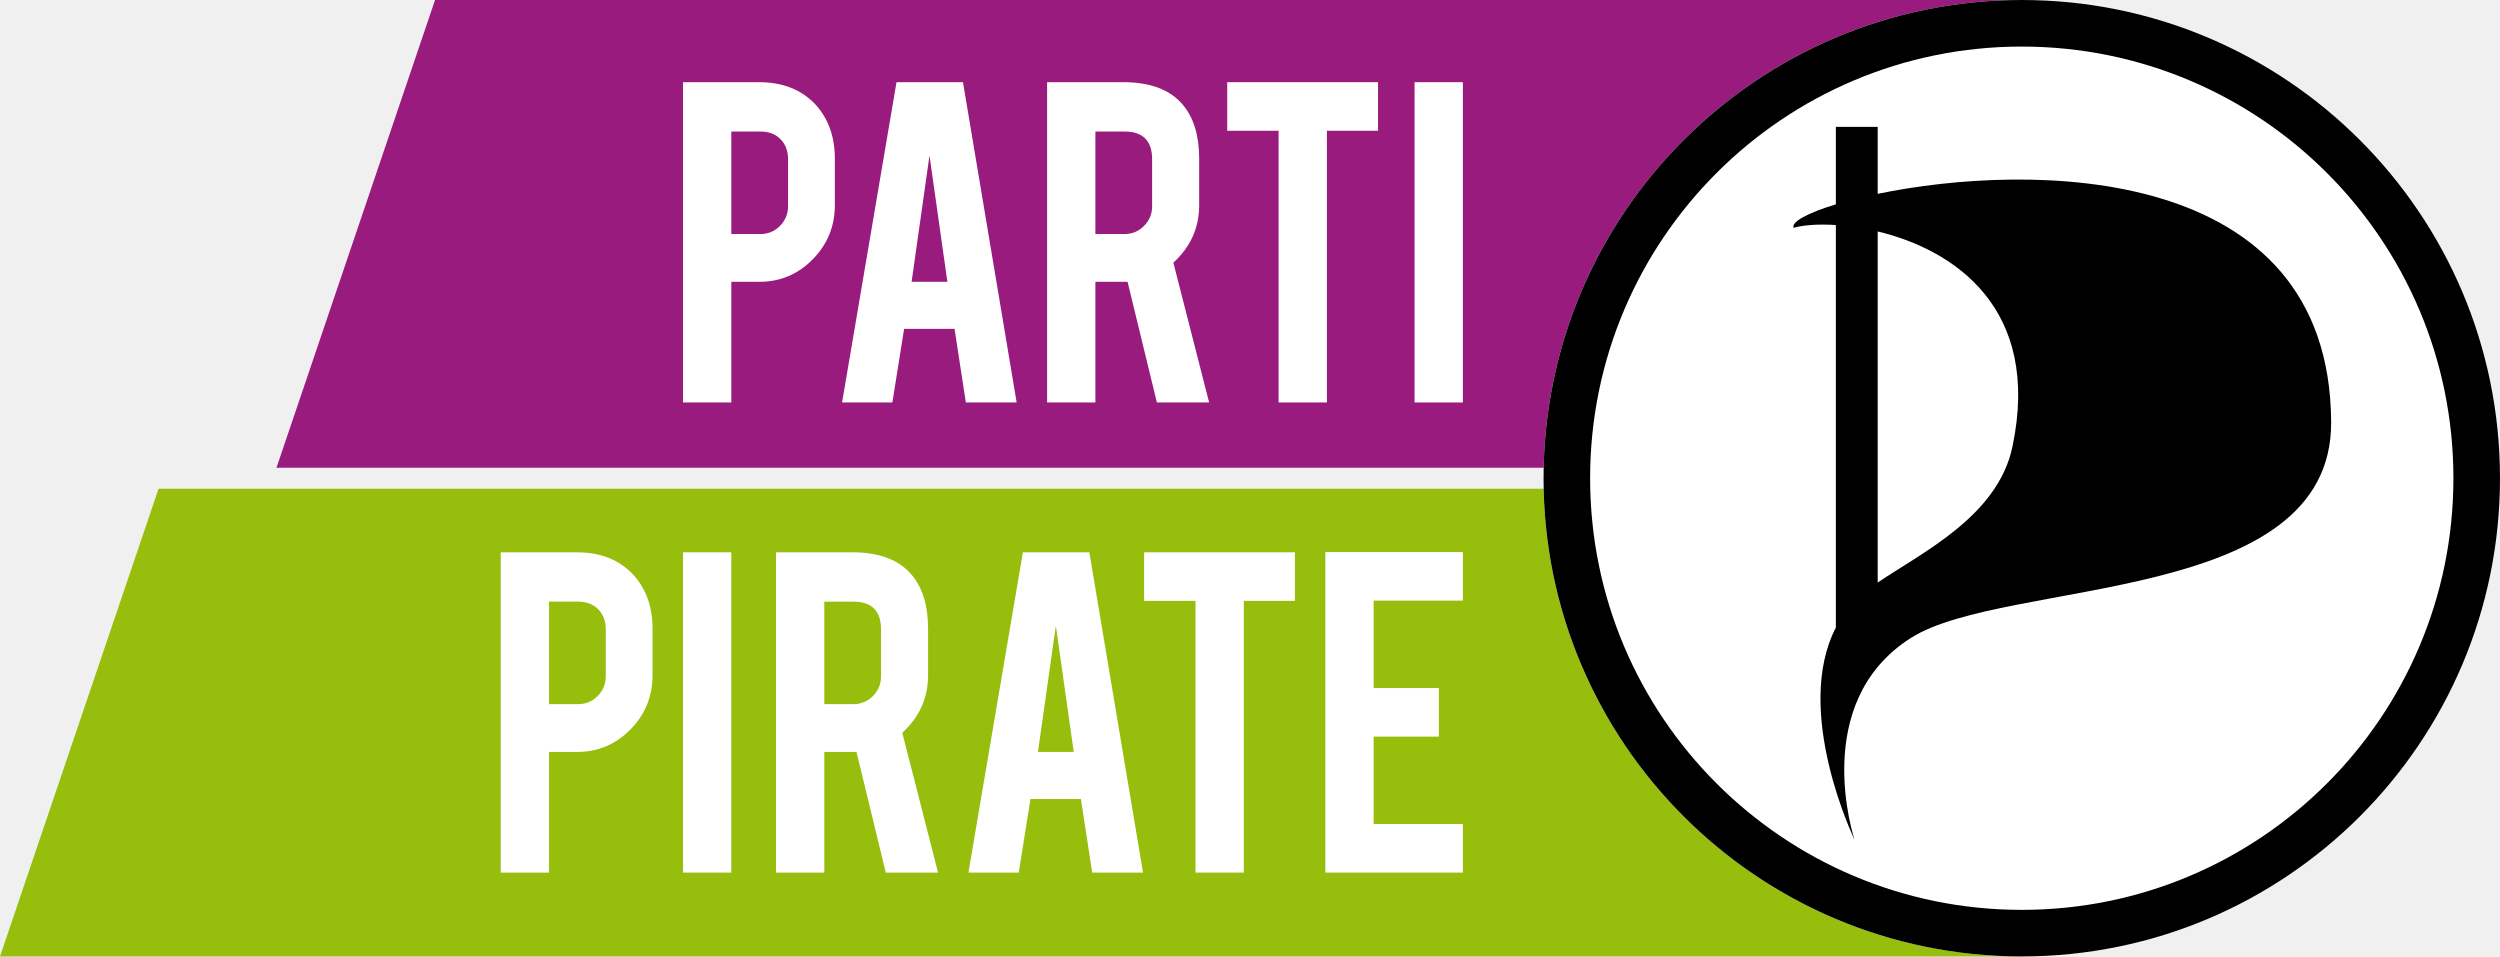
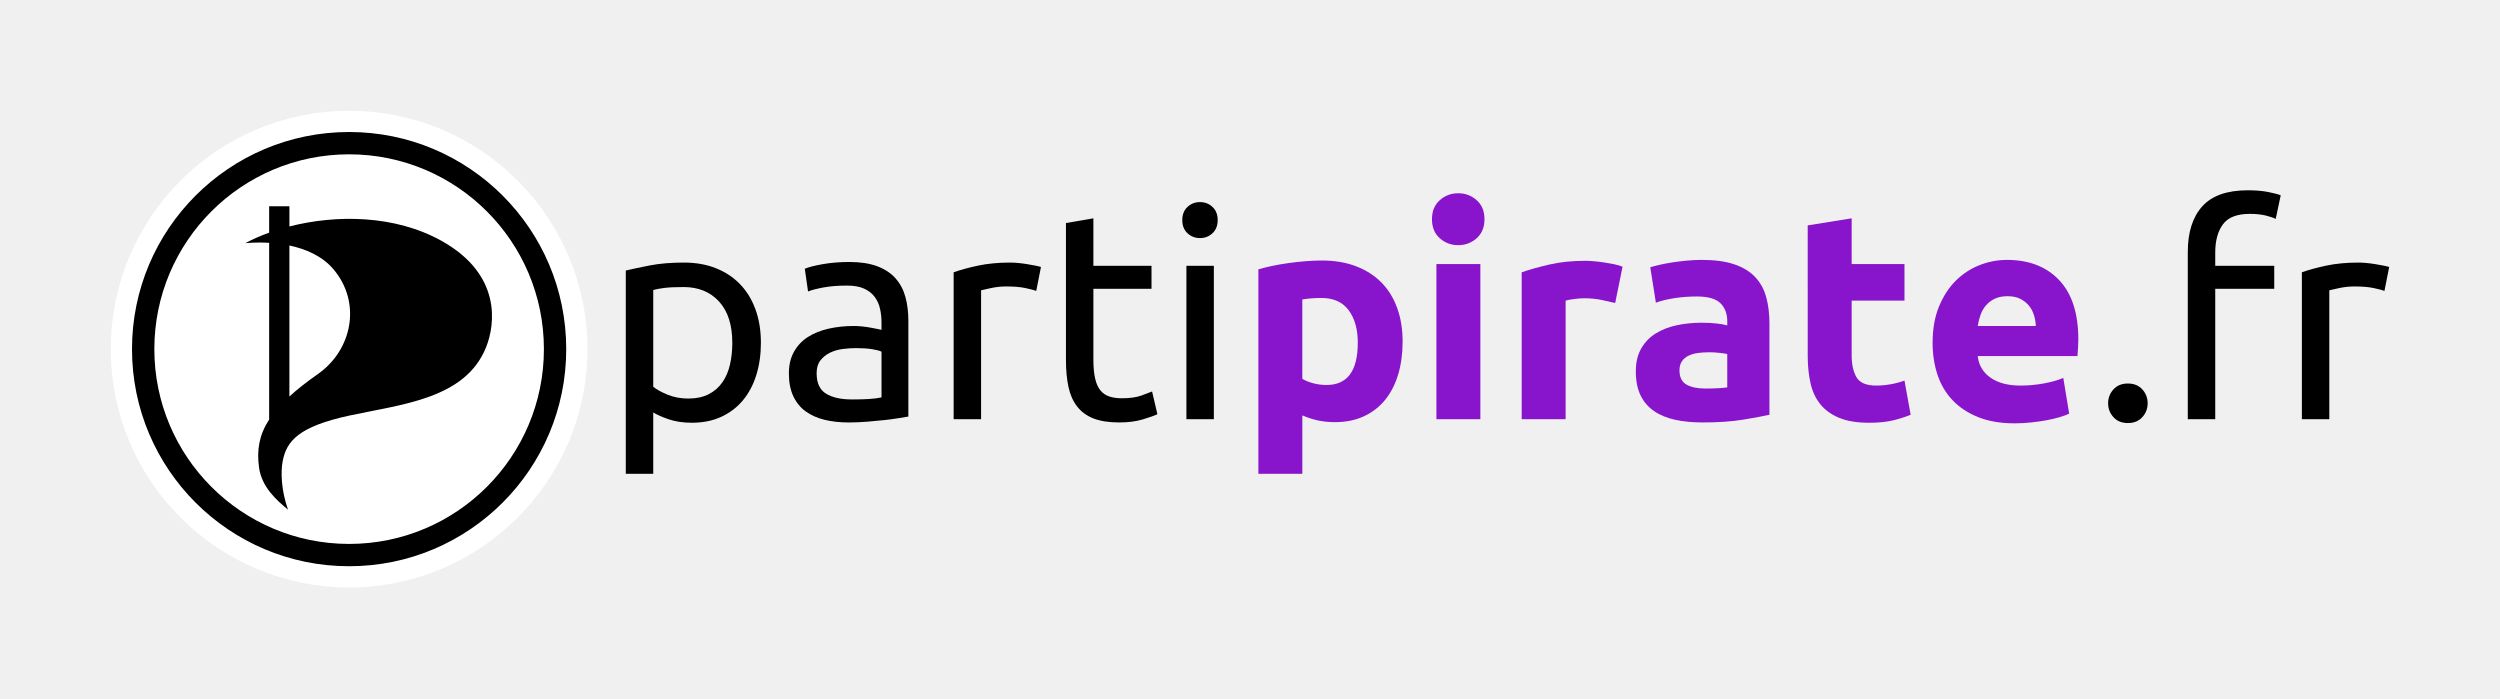
- <svg xmlns="http://www.w3.org/2000/svg" version="1.1" id="Calque_1" x="0px" y="0px" width="409.834px" height="156.793px" viewBox="0 0 409.834 156.793" enable-background="new 0 0 409.834 156.793" xml:space="preserve">
-   <polygon fill="#9A1B7E" points="45.326,76.672 331.436,76.672 331.436,0 71.319,0 " />
-   <polygon fill="#97BE0D" points="0,156.793 331.436,156.793 331.436,80.121 25.993,80.121 " />
-   <g>
-     <path fill="#FFFFFF" d="M331.438,0C288.14,0,253.04,35.102,253.04,78.396c0,43.299,35.1,78.395,78.398,78.395   c43.295,0,78.396-35.096,78.396-78.395C409.834,35.102,374.732,0,331.438,0z" />
-     <g>
-       <g>
-         <g>
-           <path d="M331.436,0C288.14,0,253.04,35.102,253.04,78.396c0,43.299,35.1,78.396,78.396,78.396      c43.297,0,78.396-35.099,78.396-78.396C409.832,35.102,374.732,0,331.436,0z M331.436,149.158      c-39.079,0-70.762-31.682-70.762-70.762c0-39.08,31.683-70.762,70.762-70.762c39.08,0,70.761,31.682,70.761,70.762      C402.196,117.477,370.516,149.158,331.436,149.158z" />
+ <svg xmlns="http://www.w3.org/2000/svg" width="338.47" height="94.533" viewBox="0 0 89.554 25.012" version="1.1" id="svg582">
+   <defs id="defs576" />
+   <g id="layer1" transform="translate(-66.34822,-125.7441)">
+     <g style="display:inline" transform="matrix(0.134259,0,0,0.134259,62.03225,29.74876)" id="g3334">
+       <g transform="matrix(2.203353,0,0,2.203353,-309.7538,614.9462)" id="g3262" style="fill:#000000">
+         <g style="fill:#000000" id="g3264">
+           <path d="m 243.849,86.921 c -2e-5,-2.167 -0.536,-3.834 -1.607,-5.001 -1.072,-1.167 -2.501,-1.75 -4.287,-1.75 -1,1.7e-5 -1.78,0.036 -2.339,0.107 -0.56,0.072 -1.006,0.155 -1.34,0.25 v 11.717 c 0.405,0.333 0.988,0.654 1.75,0.964 0.762,0.31 1.595,0.464 2.5,0.464 0.953,0 1.769,-0.173 2.447,-0.518 0.679,-0.345 1.232,-0.821 1.661,-1.429 0.428,-0.607 0.738,-1.322 0.929,-2.143 0.191,-0.822 0.286,-1.709 0.286,-2.662 z m 3.464,0 c -2e-5,1.405 -0.185,2.703 -0.554,3.893 -0.369,1.191 -0.911,2.215 -1.625,3.072 -0.714,0.857 -1.59,1.524 -2.626,2 -1.036,0.476 -2.221,0.715 -3.554,0.715 -1.071,-5e-6 -2.018,-0.143 -2.839,-0.428 -0.822,-0.286 -1.435,-0.56 -1.84,-0.822 v 7.43 h -3.323 V 78.17 c 0.786,-0.19 1.769,-0.399 2.948,-0.625 1.179,-0.226 2.542,-0.34 4.09,-0.34 1.429,2.2e-5 2.715,0.226 3.858,0.679 1.143,0.452 2.12,1.095 2.929,1.929 0.81,0.834 1.435,1.852 1.875,3.055 0.44,1.203 0.661,2.554 0.661,4.054 z" style="font-style:normal;font-variant:normal;font-weight:normal;font-stretch:normal;font-size:64px;line-height:125%;font-family:Ubuntu;-inkscape-font-specification:Ubuntu;text-align:center;letter-spacing:0px;word-spacing:0px;text-anchor:middle;fill:#000000;fill-opacity:1;stroke:none" id="path3266" />
+           <path d="m 258.311,93.781 c 0.786,0 1.482,-0.018 2.089,-0.054 0.607,-0.036 1.113,-0.102 1.518,-0.197 v -5.537 c -0.238,-0.119 -0.625,-0.22 -1.161,-0.304 -0.536,-0.083 -1.185,-0.125 -1.947,-0.125 -0.5,5e-6 -1.03,0.036 -1.589,0.107 -0.56,0.072 -1.072,0.22 -1.536,0.446 -0.464,0.226 -0.851,0.535 -1.161,0.928 -0.31,0.393 -0.464,0.911 -0.464,1.554 0,1.191 0.381,2.019 1.143,2.483 0.762,0.464 1.798,0.697 3.109,0.697 z m -0.287,-16.647 c 1.334,1.6e-5 2.459,0.173 3.376,0.518 0.917,0.345 1.656,0.833 2.215,1.465 0.56,0.631 0.958,1.381 1.196,2.251 0.238,0.869 0.357,1.827 0.357,2.875 v 11.61 c -0.286,0.048 -0.684,0.114 -1.196,0.197 -0.512,0.083 -1.09,0.161 -1.733,0.232 -0.643,0.072 -1.34,0.137 -2.09,0.196 -0.75,0.059 -1.494,0.089 -2.233,0.089 -1.048,0 -2.012,-0.107 -2.893,-0.321 -0.881,-0.214 -1.643,-0.553 -2.286,-1.018 -0.643,-0.464 -1.143,-1.078 -1.501,-1.84 -0.357,-0.762 -0.536,-1.679 -0.536,-2.751 -1e-5,-1.024 0.208,-1.905 0.625,-2.644 0.417,-0.738 0.982,-1.334 1.697,-1.786 0.714,-0.452 1.548,-0.786 2.5,-1 0.952,-0.214 1.953,-0.322 3.001,-0.322 0.334,1.1e-5 0.679,0.018 1.036,0.054 0.357,0.036 0.697,0.084 1.018,0.143 0.322,0.059 0.601,0.113 0.839,0.161 0.238,0.048 0.405,0.084 0.5,0.107 v -0.929 c -2e-5,-0.547 -0.06,-1.089 -0.179,-1.625 -0.119,-0.536 -0.333,-1.012 -0.643,-1.429 -0.309,-0.417 -0.732,-0.75 -1.268,-1 -0.536,-0.25 -1.233,-0.375 -2.09,-0.375 -1.095,1.7e-5 -2.054,0.077 -2.875,0.232 -0.822,0.155 -1.435,0.315 -1.84,0.482 l -0.394,-2.75 c 0.429,-0.19 1.143,-0.375 2.144,-0.553 1,-0.178 2.084,-0.268 3.25,-0.268 z" style="font-style:normal;font-variant:normal;font-weight:normal;font-stretch:normal;font-size:64px;line-height:125%;font-family:Ubuntu;-inkscape-font-specification:Ubuntu;text-align:center;letter-spacing:0px;word-spacing:0px;text-anchor:middle;fill:#000000;fill-opacity:1;stroke:none" id="path3268" />
+           <path d="m 277.511,77.205 c 0.286,2.2e-5 0.613,0.018 0.982,0.053 0.369,0.036 0.732,0.083 1.09,0.143 0.357,0.06 0.685,0.119 0.982,0.179 0.298,0.06 0.518,0.113 0.661,0.161 l -0.572,2.893 c -0.262,-0.095 -0.696,-0.208 -1.303,-0.34 -0.607,-0.131 -1.387,-0.197 -2.34,-0.197 -0.619,1.1e-5 -1.232,0.066 -1.84,0.197 -0.607,0.131 -1.006,0.22 -1.196,0.268 v 15.611 h -3.323 V 78.385 c 0.786,-0.286 1.763,-0.554 2.93,-0.805 1.167,-0.25 2.477,-0.375 3.929,-0.375 z" style="font-style:normal;font-variant:normal;font-weight:normal;font-stretch:normal;font-size:64px;line-height:125%;font-family:Ubuntu;-inkscape-font-specification:Ubuntu;text-align:center;letter-spacing:0px;word-spacing:0px;text-anchor:middle;fill:#000000;fill-opacity:1;stroke:none" id="path3270" />
+           <path d="m 287.574,77.599 h 7.038 v 2.786 h -7.038 v 8.573 c 0,0.929 0.071,1.697 0.214,2.304 0.143,0.607 0.357,1.083 0.643,1.429 0.286,0.345 0.643,0.589 1.072,0.732 0.429,0.143 0.929,0.214 1.5,0.214 1,0 1.804,-0.113 2.411,-0.339 0.607,-0.226 1.03,-0.387 1.268,-0.482 l 0.643,2.75 c -0.334,0.166 -0.917,0.375 -1.751,0.625 -0.834,0.25 -1.786,0.375 -2.857,0.375 -1.262,0 -2.304,-0.161 -3.126,-0.482 -0.822,-0.321 -1.482,-0.803 -1.982,-1.447 -0.5,-0.643 -0.851,-1.435 -1.054,-2.375 -0.202,-0.94 -0.304,-2.03 -0.304,-3.268 V 72.418 l 3.322,-0.571 z" style="font-style:normal;font-variant:normal;font-weight:normal;font-stretch:normal;font-size:64px;line-height:125%;font-family:Ubuntu;-inkscape-font-specification:Ubuntu;text-align:center;letter-spacing:0px;word-spacing:0px;text-anchor:middle;fill:#000000;fill-opacity:1;stroke:none" id="path3272" />
+           <path d="m 302.161,96.174 h -3.323 V 77.599 h 3.323 z m -1.679,-21.934 c -0.595,2.2e-5 -1.101,-0.196 -1.518,-0.589 -0.417,-0.393 -0.625,-0.922 -0.625,-1.589 0,-0.667 0.208,-1.197 0.625,-1.59 0.417,-0.393 0.923,-0.589 1.518,-0.589 0.595,2.8e-5 1.101,0.196 1.518,0.589 0.417,0.393 0.625,0.923 0.625,1.59 -1e-5,0.666 -0.208,1.196 -0.625,1.589 -0.417,0.393 -0.923,0.589 -1.518,0.589 z" style="font-style:normal;font-variant:normal;font-weight:normal;font-stretch:normal;font-size:64px;line-height:125%;font-family:Ubuntu;-inkscape-font-specification:Ubuntu;text-align:center;letter-spacing:0px;word-spacing:0px;text-anchor:middle;fill:#000000;fill-opacity:1;stroke:none" id="path3275-0" />
+         </g>
+         <g id="g3277-6" style="fill:#8814cc">
+           <path d="m 319.591,86.921 c -10e-6,-1.643 -0.369,-2.959 -1.108,-3.947 -0.738,-0.988 -1.834,-1.483 -3.287,-1.483 -0.476,1.7e-5 -0.916,0.018 -1.321,0.054 -0.405,0.036 -0.738,0.078 -1.001,0.125 v 9.61 c 0.334,0.214 0.768,0.393 1.304,0.536 0.536,0.143 1.078,0.214 1.625,0.214 2.525,5e-6 3.787,-1.703 3.787,-5.108 z m 5.429,-0.143 c -10e-6,1.453 -0.179,2.775 -0.536,3.965 -0.357,1.191 -0.881,2.215 -1.571,3.072 -0.69,0.857 -1.548,1.524 -2.572,2 -1.024,0.476 -2.203,0.715 -3.536,0.715 -0.738,0 -1.429,-0.072 -2.072,-0.215 -0.643,-0.143 -1.262,-0.346 -1.858,-0.607 v 7.073 h -5.322 v -24.755 c 0.476,-0.143 1.024,-0.28 1.643,-0.411 0.619,-0.131 1.268,-0.244 1.947,-0.339 0.679,-0.095 1.369,-0.173 2.072,-0.232 0.702,-0.06 1.375,-0.089 2.018,-0.089 1.548,1.6e-5 2.929,0.232 4.144,0.697 1.214,0.464 2.238,1.119 3.072,1.964 0.834,0.845 1.471,1.875 1.911,3.09 0.44,1.215 0.661,2.572 0.661,4.072 z" style="font-style:normal;font-variant:normal;font-weight:bold;font-stretch:normal;font-size:64px;line-height:125%;font-family:Ubuntu;-inkscape-font-specification:'Ubuntu Bold';text-align:center;letter-spacing:0px;word-spacing:0px;text-anchor:middle;fill:#8814cc;fill-opacity:1;stroke:none" id="path3279-6" />
+           <path d="m 334.433,96.174 h -5.322 V 77.384 h 5.322 z m 0.5,-24.22 c -10e-6,0.977 -0.316,1.745 -0.947,2.305 -0.631,0.56 -1.375,0.839 -2.232,0.839 -0.858,2.3e-5 -1.602,-0.28 -2.233,-0.839 -0.631,-0.56 -0.947,-1.328 -0.947,-2.305 0,-0.976 0.316,-1.744 0.947,-2.303 0.631,-0.56 1.376,-0.839 2.233,-0.839 0.857,2.8e-5 1.601,0.28 2.232,0.839 0.631,0.56 0.947,1.327 0.947,2.303 z" style="font-style:normal;font-variant:normal;font-weight:bold;font-stretch:normal;font-size:64px;line-height:125%;font-family:Ubuntu;-inkscape-font-specification:'Ubuntu Bold';text-align:center;letter-spacing:0px;word-spacing:0px;text-anchor:middle;fill:#8814cc;fill-opacity:1;stroke:none" id="path3281-1" />
+           <path d="m 350.76,82.099 c -0.476,-0.118 -1.036,-0.243 -1.679,-0.374 -0.643,-0.131 -1.334,-0.197 -2.071,-0.197 -0.334,1.7e-5 -0.733,0.03 -1.197,0.089 -0.464,0.06 -0.816,0.125 -1.054,0.196 V 96.174 H 339.437 V 78.385 c 0.952,-0.334 2.077,-0.649 3.375,-0.947 1.298,-0.298 2.745,-0.446 4.341,-0.446 0.286,1.7e-5 0.631,0.018 1.036,0.053 0.405,0.036 0.81,0.083 1.214,0.143 0.405,0.06 0.81,0.131 1.214,0.214 0.405,0.083 0.75,0.184 1.036,0.304 z" style="font-style:normal;font-variant:normal;font-weight:bold;font-stretch:normal;font-size:64px;line-height:125%;font-family:Ubuntu;-inkscape-font-specification:'Ubuntu Bold';text-align:center;letter-spacing:0px;word-spacing:0px;text-anchor:middle;fill:#8814cc;fill-opacity:1;stroke:none" id="path3283-8" />
+           <path d="m 361.687,92.458 c 0.524,0 1.024,-0.012 1.501,-0.035 0.476,-0.024 0.857,-0.059 1.143,-0.107 v -4.037 c -0.214,-0.047 -0.536,-0.095 -0.965,-0.142 -0.429,-0.048 -0.822,-0.071 -1.178,-0.071 -0.5,1.1e-5 -0.97,0.03 -1.411,0.089 -0.441,0.06 -0.828,0.173 -1.161,0.339 -0.333,0.166 -0.595,0.393 -0.785,0.679 -0.19,0.286 -0.286,0.643 -0.286,1.072 -1e-5,0.833 0.28,1.41 0.839,1.732 0.56,0.322 1.327,0.482 2.303,0.482 z m -0.428,-15.575 c 1.572,1.6e-5 2.882,0.179 3.929,0.536 1.048,0.357 1.887,0.869 2.518,1.536 0.631,0.667 1.078,1.477 1.34,2.429 0.262,0.953 0.393,2.012 0.393,3.179 v 11.074 c -0.762,0.167 -1.822,0.364 -3.179,0.59 -1.357,0.226 -3.001,0.339 -4.93,0.339 -1.214,0 -2.316,-0.107 -3.304,-0.321 -0.988,-0.214 -1.839,-0.565 -2.554,-1.054 -0.715,-0.488 -1.263,-1.126 -1.643,-1.912 -0.381,-0.786 -0.571,-1.75 -0.571,-2.893 0,-1.096 0.22,-2.025 0.661,-2.787 0.44,-0.762 1.03,-1.369 1.768,-1.822 0.738,-0.452 1.584,-0.78 2.536,-0.982 0.952,-0.202 1.941,-0.304 2.965,-0.304 0.691,1.1e-5 1.305,0.03 1.84,0.089 0.536,0.06 0.97,0.137 1.304,0.232 v -0.5 c -10e-6,-0.905 -0.274,-1.631 -0.821,-2.179 -0.548,-0.548 -1.5,-0.821 -2.858,-0.821 -0.905,1.7e-5 -1.798,0.065 -2.679,0.196 -0.881,0.131 -1.643,0.315 -2.287,0.554 l -0.678,-4.288 c 0.309,-0.095 0.696,-0.196 1.16,-0.304 0.464,-0.107 0.971,-0.202 1.519,-0.286 0.548,-0.083 1.126,-0.155 1.733,-0.214 0.607,-0.06 1.22,-0.089 1.84,-0.089 z" style="font-style:normal;font-variant:normal;font-weight:bold;font-stretch:normal;font-size:64px;line-height:125%;font-family:Ubuntu;-inkscape-font-specification:'Ubuntu Bold';text-align:center;letter-spacing:0px;word-spacing:0px;text-anchor:middle;fill:#8814cc;fill-opacity:1;stroke:none" id="path3285-4" />
+           <path d="m 374.073,72.704 5.322,-0.857 v 5.537 h 6.395 v 4.429 h -6.395 v 6.608 c 0,1.119 0.197,2.012 0.59,2.679 0.393,0.667 1.185,1 2.375,1 0.572,6e-6 1.162,-0.053 1.769,-0.16 0.607,-0.107 1.161,-0.256 1.661,-0.447 l 0.75,4.144 c -0.643,0.262 -1.358,0.489 -2.143,0.679 -0.786,0.19 -1.75,0.286 -2.893,0.286 -1.453,-5e-6 -2.656,-0.196 -3.608,-0.589 -0.953,-0.393 -1.715,-0.94 -2.286,-1.643 -0.571,-0.702 -0.97,-1.554 -1.196,-2.554 -0.226,-1 -0.34,-2.108 -0.34,-3.322 z" style="font-style:normal;font-variant:normal;font-weight:bold;font-stretch:normal;font-size:64px;line-height:125%;font-family:Ubuntu;-inkscape-font-specification:'Ubuntu Bold';text-align:center;letter-spacing:0px;word-spacing:0px;text-anchor:middle;fill:#8814cc;fill-opacity:1;stroke:none" id="path3287-9" />
+           <path d="m 389.197,86.921 c 0,-1.667 0.256,-3.126 0.768,-4.376 0.512,-1.25 1.185,-2.292 2.018,-3.125 0.833,-0.834 1.792,-1.465 2.875,-1.894 1.084,-0.429 2.197,-0.643 3.34,-0.643 2.667,1.6e-5 4.775,0.816 6.323,2.447 1.548,1.631 2.322,4.031 2.322,7.199 -2e-5,0.31 -0.012,0.649 -0.036,1.018 -0.024,0.369 -0.048,0.696 -0.071,0.983 h -12.074 c 0.119,1.095 0.631,1.964 1.536,2.607 0.905,0.643 2.119,0.964 3.643,0.964 0.977,6e-6 1.936,-0.089 2.876,-0.268 0.941,-0.178 1.709,-0.399 2.304,-0.661 l 0.714,4.322 c -0.286,0.143 -0.667,0.286 -1.143,0.429 -0.476,0.143 -1.006,0.268 -1.589,0.375 -0.583,0.107 -1.208,0.197 -1.875,0.268 -0.667,0.072 -1.334,0.107 -2.001,0.107 -1.69,0 -3.161,-0.25 -4.411,-0.751 -1.25,-0.5 -2.286,-1.185 -3.108,-2.054 -0.822,-0.869 -1.429,-1.899 -1.822,-3.089 -0.393,-1.19 -0.589,-2.476 -0.589,-3.858 z m 12.502,-2.036 c -0.023,-0.452 -0.1,-0.892 -0.232,-1.321 -0.131,-0.429 -0.334,-0.81 -0.608,-1.143 -0.274,-0.333 -0.619,-0.607 -1.036,-0.821 -0.416,-0.214 -0.934,-0.322 -1.553,-0.322 -0.596,1.1e-5 -1.108,0.101 -1.537,0.304 -0.428,0.202 -0.786,0.47 -1.072,0.803 -0.286,0.333 -0.506,0.72 -0.661,1.161 -0.155,0.441 -0.268,0.887 -0.339,1.339 z" style="font-style:normal;font-variant:normal;font-weight:bold;font-stretch:normal;font-size:64px;line-height:125%;font-family:Ubuntu;-inkscape-font-specification:'Ubuntu Bold';text-align:center;letter-spacing:0px;word-spacing:0px;text-anchor:middle;fill:#8814cc;fill-opacity:1;stroke:none" id="path3289-6" />
+         </g>
+         <g style="fill:#000000" id="g3291">
+           <path d="m 415.237,94.245 c -10e-6,0.642 -0.214,1.202 -0.643,1.678 -0.429,0.476 -1.012,0.715 -1.751,0.715 -0.738,0 -1.321,-0.238 -1.75,-0.715 -0.429,-0.476 -0.643,-1.036 -0.643,-1.678 -10e-6,-0.643 0.214,-1.203 0.643,-1.679 0.429,-0.476 1.012,-0.715 1.75,-0.715 0.738,0 1.322,0.238 1.751,0.715 0.429,0.476 0.643,1.036 0.643,1.679 z" style="font-style:normal;font-variant:normal;font-weight:normal;font-stretch:normal;font-size:64px;line-height:125%;font-family:Ubuntu;-inkscape-font-specification:Ubuntu;text-align:center;letter-spacing:0px;word-spacing:0px;text-anchor:middle;fill:#000000;fill-opacity:1;stroke:none" id="path3293" />
+           <path d="m 427.35,68.453 c 0.977,2.8e-5 1.816,0.071 2.519,0.214 0.702,0.143 1.196,0.274 1.482,0.393 l -0.607,2.858 c -0.286,-0.143 -0.69,-0.28 -1.214,-0.412 -0.524,-0.131 -1.167,-0.197 -1.928,-0.197 -1.548,2.2e-5 -2.632,0.423 -3.251,1.268 -0.619,0.846 -0.929,1.983 -0.929,3.412 v 1.608 h 7.144 v 2.786 h -7.144 V 96.174 H 420.098 V 75.92 c 0,-2.382 0.584,-4.221 1.751,-5.519 1.167,-1.298 3.001,-1.947 5.501,-1.947 z" style="font-style:normal;font-variant:normal;font-weight:normal;font-stretch:normal;font-size:64px;line-height:125%;font-family:Ubuntu;-inkscape-font-specification:Ubuntu;text-align:center;letter-spacing:0px;word-spacing:0px;text-anchor:middle;fill:#000000;fill-opacity:1;stroke:none" id="path3295" />
+           <path d="m 440.771,77.205 c 0.286,2.2e-5 0.613,0.018 0.982,0.053 0.369,0.036 0.732,0.083 1.09,0.143 0.357,0.06 0.685,0.119 0.982,0.179 0.298,0.06 0.518,0.113 0.661,0.161 l -0.572,2.893 c -0.262,-0.095 -0.696,-0.208 -1.303,-0.34 -0.607,-0.131 -1.387,-0.197 -2.34,-0.197 -0.619,1.1e-5 -1.232,0.066 -1.84,0.197 -0.607,0.131 -1.006,0.22 -1.196,0.268 v 15.611 h -3.323 V 78.385 c 0.786,-0.286 1.763,-0.554 2.93,-0.805 1.167,-0.25 2.477,-0.375 3.929,-0.375 z" style="font-style:normal;font-variant:normal;font-weight:normal;font-stretch:normal;font-size:64px;line-height:125%;font-family:Ubuntu;-inkscape-font-specification:Ubuntu;text-align:center;letter-spacing:0px;word-spacing:0px;text-anchor:middle;fill:#000000;fill-opacity:1;stroke:none" id="path3297" />
        </g>
      </g>
-       <path d="M307.816,31.777V20.801h-6.857v12.696c-4.67,1.423-7.358,2.9-6.922,3.849c1.535-0.447,3.989-0.646,6.922-0.457v65.996    c-7.11,13.739,3.068,34.787,3.068,34.787s-7.574-22.488,9.293-33.129c15.518-9.787,69.018-5.189,68.834-35.383    C381.893,26.39,332.562,26.648,307.816,31.777z M329.9,73.264c-2.402,11.376-14.835,17.32-22.084,22.236V37.94    C320.193,40.917,334.729,50.406,329.9,73.264z" />
+     </g>
+     <g style="display:inline" transform="matrix(0.284071,0,0,-0.284071,222.1037,441.9463)" id="g16313-3-6">
+       <circle r="281.853" cy="322.949" cx="339.374" transform="matrix(0.1066265,0,0,-0.1066265,-540.4601,1103.521)" id="path3308-03-9" style="fill:#ffffff;fill-opacity:1;fill-rule:evenodd;stroke:none" />
+       <g id="g16309-5-8" transform="translate(-0.2426447,-0.8139025)">
+         <path id="path3083-0-0" d="m -504.033,1045.334 c -13.561,0 -24.56,10.998 -24.56,24.565 0,13.567 10.999,24.565 24.56,24.565 13.569,0 24.565,-10.998 24.565,-24.565 0,-13.567 -10.996,-24.565 -24.565,-24.565 m 0,51.944 c -15.118,0 -27.377,-12.254 -27.377,-27.379 0,-15.119 12.259,-27.378 27.377,-27.378 15.121,0 27.38,12.26 27.38,27.378 0,15.127 -12.261,27.379 -27.38,27.379" style="fill:#000000;fill-opacity:1" />
+         <path id="path3085-7-1" d="m -507.956,1066.767 c -1.433,-1.005 -2.623,-1.942 -3.605,-2.84 v 19.04 c 1.991,-0.422 4.099,-1.283 5.553,-2.992 3.575,-4.223 2.363,-10.184 -1.948,-13.208 m 15.627,16.758 c -5.922,3.322 -13.343,3.351 -19.231,1.842 v 2.55 h -2.555 v -3.329 c -1.098,-0.398 -2.111,-0.845 -3.016,-1.334 0,0 1.271,0.157 3.016,0.048 v -22.283 c -1.271,-1.955 -1.576,-3.858 -1.274,-6.055 0.335,-2.455 2.188,-4.095 3.649,-5.308 -0.861,2.477 -0.927,4.729 -0.673,6.093 0.484,2.546 1.977,4.376 8.42,5.772 6.687,1.442 14.609,2.109 17.227,8.601 1.193,2.966 1.932,9.196 -5.561,13.402" style="fill:#000000;fill-opacity:1" />
+       </g>
    </g>
  </g>
-   <g>
-     <path fill="#FFFFFF" d="M124.455,13.473c3.854,0,6.927,1.217,9.219,3.646c2.122,2.319,3.185,5.279,3.185,8.884v7.626   c0,3.465-1.209,6.426-3.625,8.883c-2.417,2.459-5.343,3.688-8.779,3.688h-4.568v19.779h-7.919V13.473H124.455z M129.189,26.129   c0-1.369-0.412-2.473-1.236-3.312c-0.824-0.838-1.92-1.256-3.289-1.256h-4.777v16.803h4.777c1.256,0,2.326-0.446,3.206-1.341   s1.319-1.969,1.319-3.227V26.129z" />
-     <path fill="#FFFFFF" d="M148.215,53.91l-1.924,12.068h-8.246l8.924-52.506h10.896l8.799,52.506h-8.329l-1.853-12.068H148.215z    M152.376,25.5l-2.934,20.699h5.865L152.376,25.5z" />
-     <path fill="#FFFFFF" d="M184.139,13.473c4.414,0,7.653,1.217,9.721,3.646c1.815,2.123,2.724,5.085,2.724,8.884v7.626   c0,3.715-1.412,6.859-4.231,9.429l5.864,22.921h-8.566L184.849,46.2c-0.224,0-0.461,0-0.71,0h-4.567v19.779h-7.919V13.473H184.139z    M188.873,26.129c0-3.045-1.508-4.567-4.526-4.567h-4.775v16.803h4.775c1.258,0,2.327-0.446,3.208-1.341   c0.881-0.895,1.319-1.969,1.319-3.227L188.873,26.129L188.873,26.129z" />
-     <path fill="#FFFFFF" d="M209.604,21.436h-8.421v-7.963h24.724v7.963h-8.381v44.543h-7.922V21.436z" />
-     <path fill="#FFFFFF" d="M239.812,65.979h-7.918V13.473h7.918V65.979z" />
-     <path fill="#FFFFFF" d="M94.571,90.542c3.857,0,6.93,1.216,9.219,3.646c2.122,2.319,3.185,5.281,3.185,8.883v7.627   c0,3.465-1.207,6.427-3.624,8.884c-2.417,2.46-5.342,3.688-8.78,3.688h-4.568v19.778h-7.919V90.542H94.571z M99.308,103.197   c0-1.369-0.413-2.473-1.239-3.311c-0.822-0.839-1.92-1.258-3.288-1.258h-4.779v16.803h4.779c1.255,0,2.324-0.447,3.205-1.341   c0.88-0.896,1.322-1.969,1.322-3.228V103.197z" />
-     <path fill="#FFFFFF" d="M119.887,143.047h-7.919V90.542h7.919V143.047z" />
-     <path fill="#FFFFFF" d="M139.699,90.542c4.414,0,7.653,1.216,9.721,3.646c1.815,2.123,2.724,5.086,2.724,8.883v7.627   c0,3.717-1.412,6.859-4.231,9.429l5.864,22.922h-8.566l-4.801-19.778c-0.224,0-0.461,0-0.71,0h-4.568v19.778h-7.919V90.542H139.699   z M144.432,103.197c0-3.045-1.507-4.567-4.525-4.567h-4.776v16.802h4.776c1.258,0,2.327-0.445,3.207-1.34   c0.88-0.895,1.318-1.969,1.318-3.227V103.197z" />
-     <path fill="#FFFFFF" d="M168.93,130.979l-1.924,12.068h-8.246l8.924-52.505h10.896l8.799,52.505h-8.329l-1.854-12.068H168.93z    M173.091,102.568l-2.936,20.699h5.867L173.091,102.568z" />
-     <path fill="#FFFFFF" d="M195.982,98.503h-8.422v-7.961h24.721v7.961h-8.38v44.544h-7.919V98.503z" />
-     <path fill="#FFFFFF" d="M217.269,143.047V90.5h22.545v7.961h-14.625v14.332h10.688v7.962h-10.688v14.33h14.625v7.962H217.269z" />
-   </g>
</svg>
